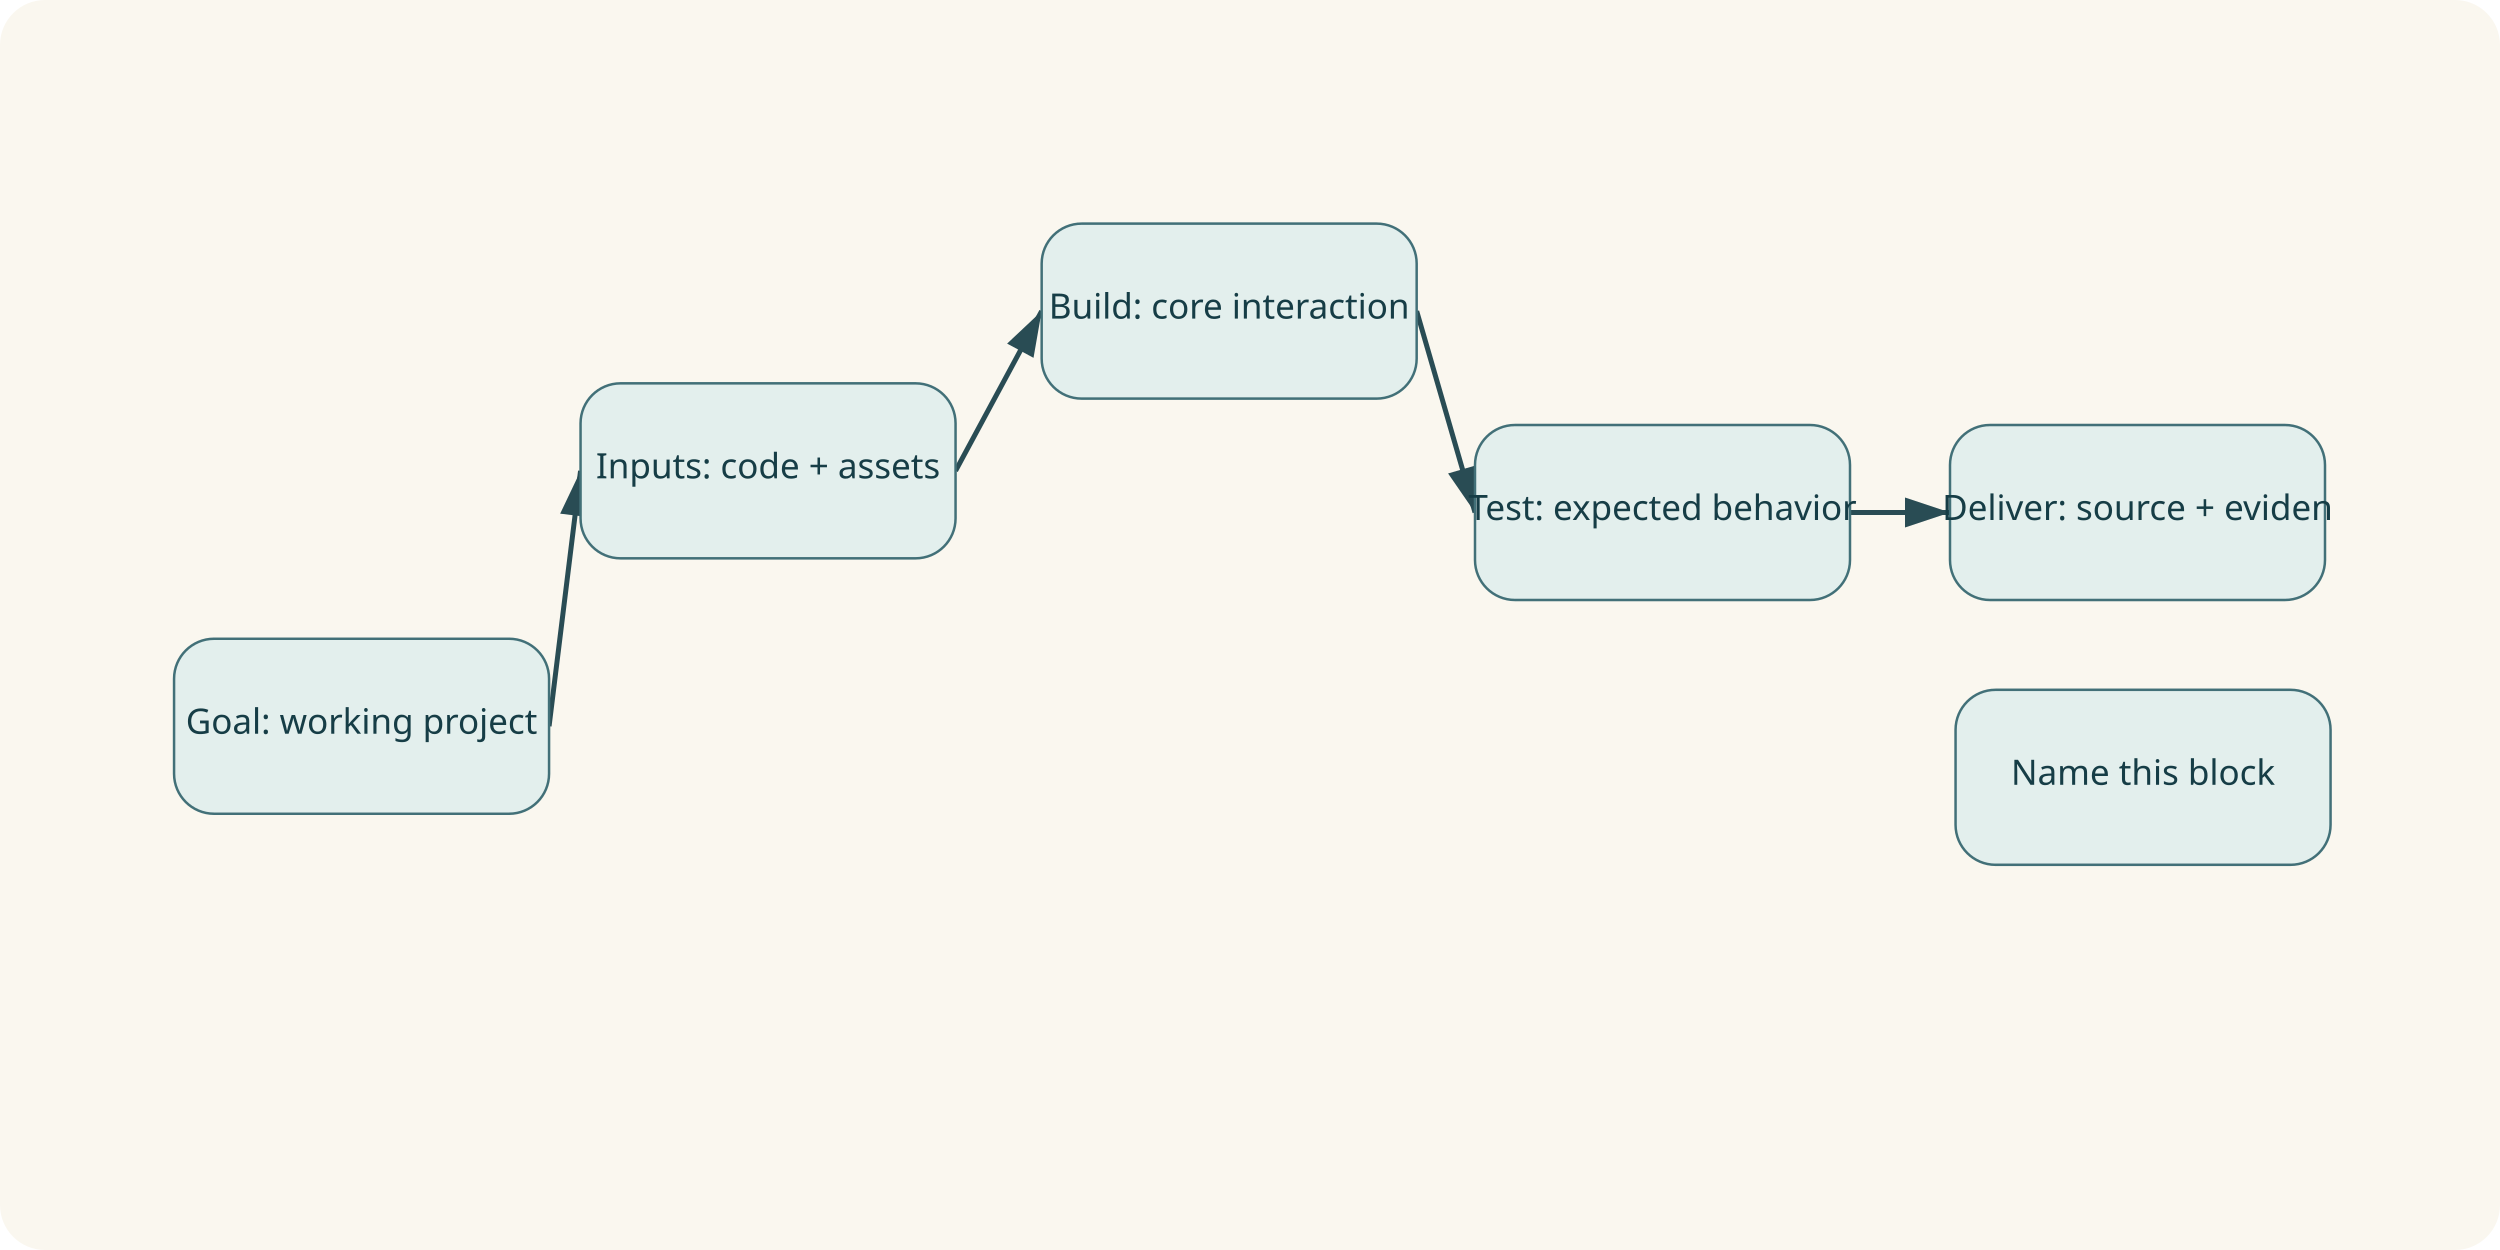
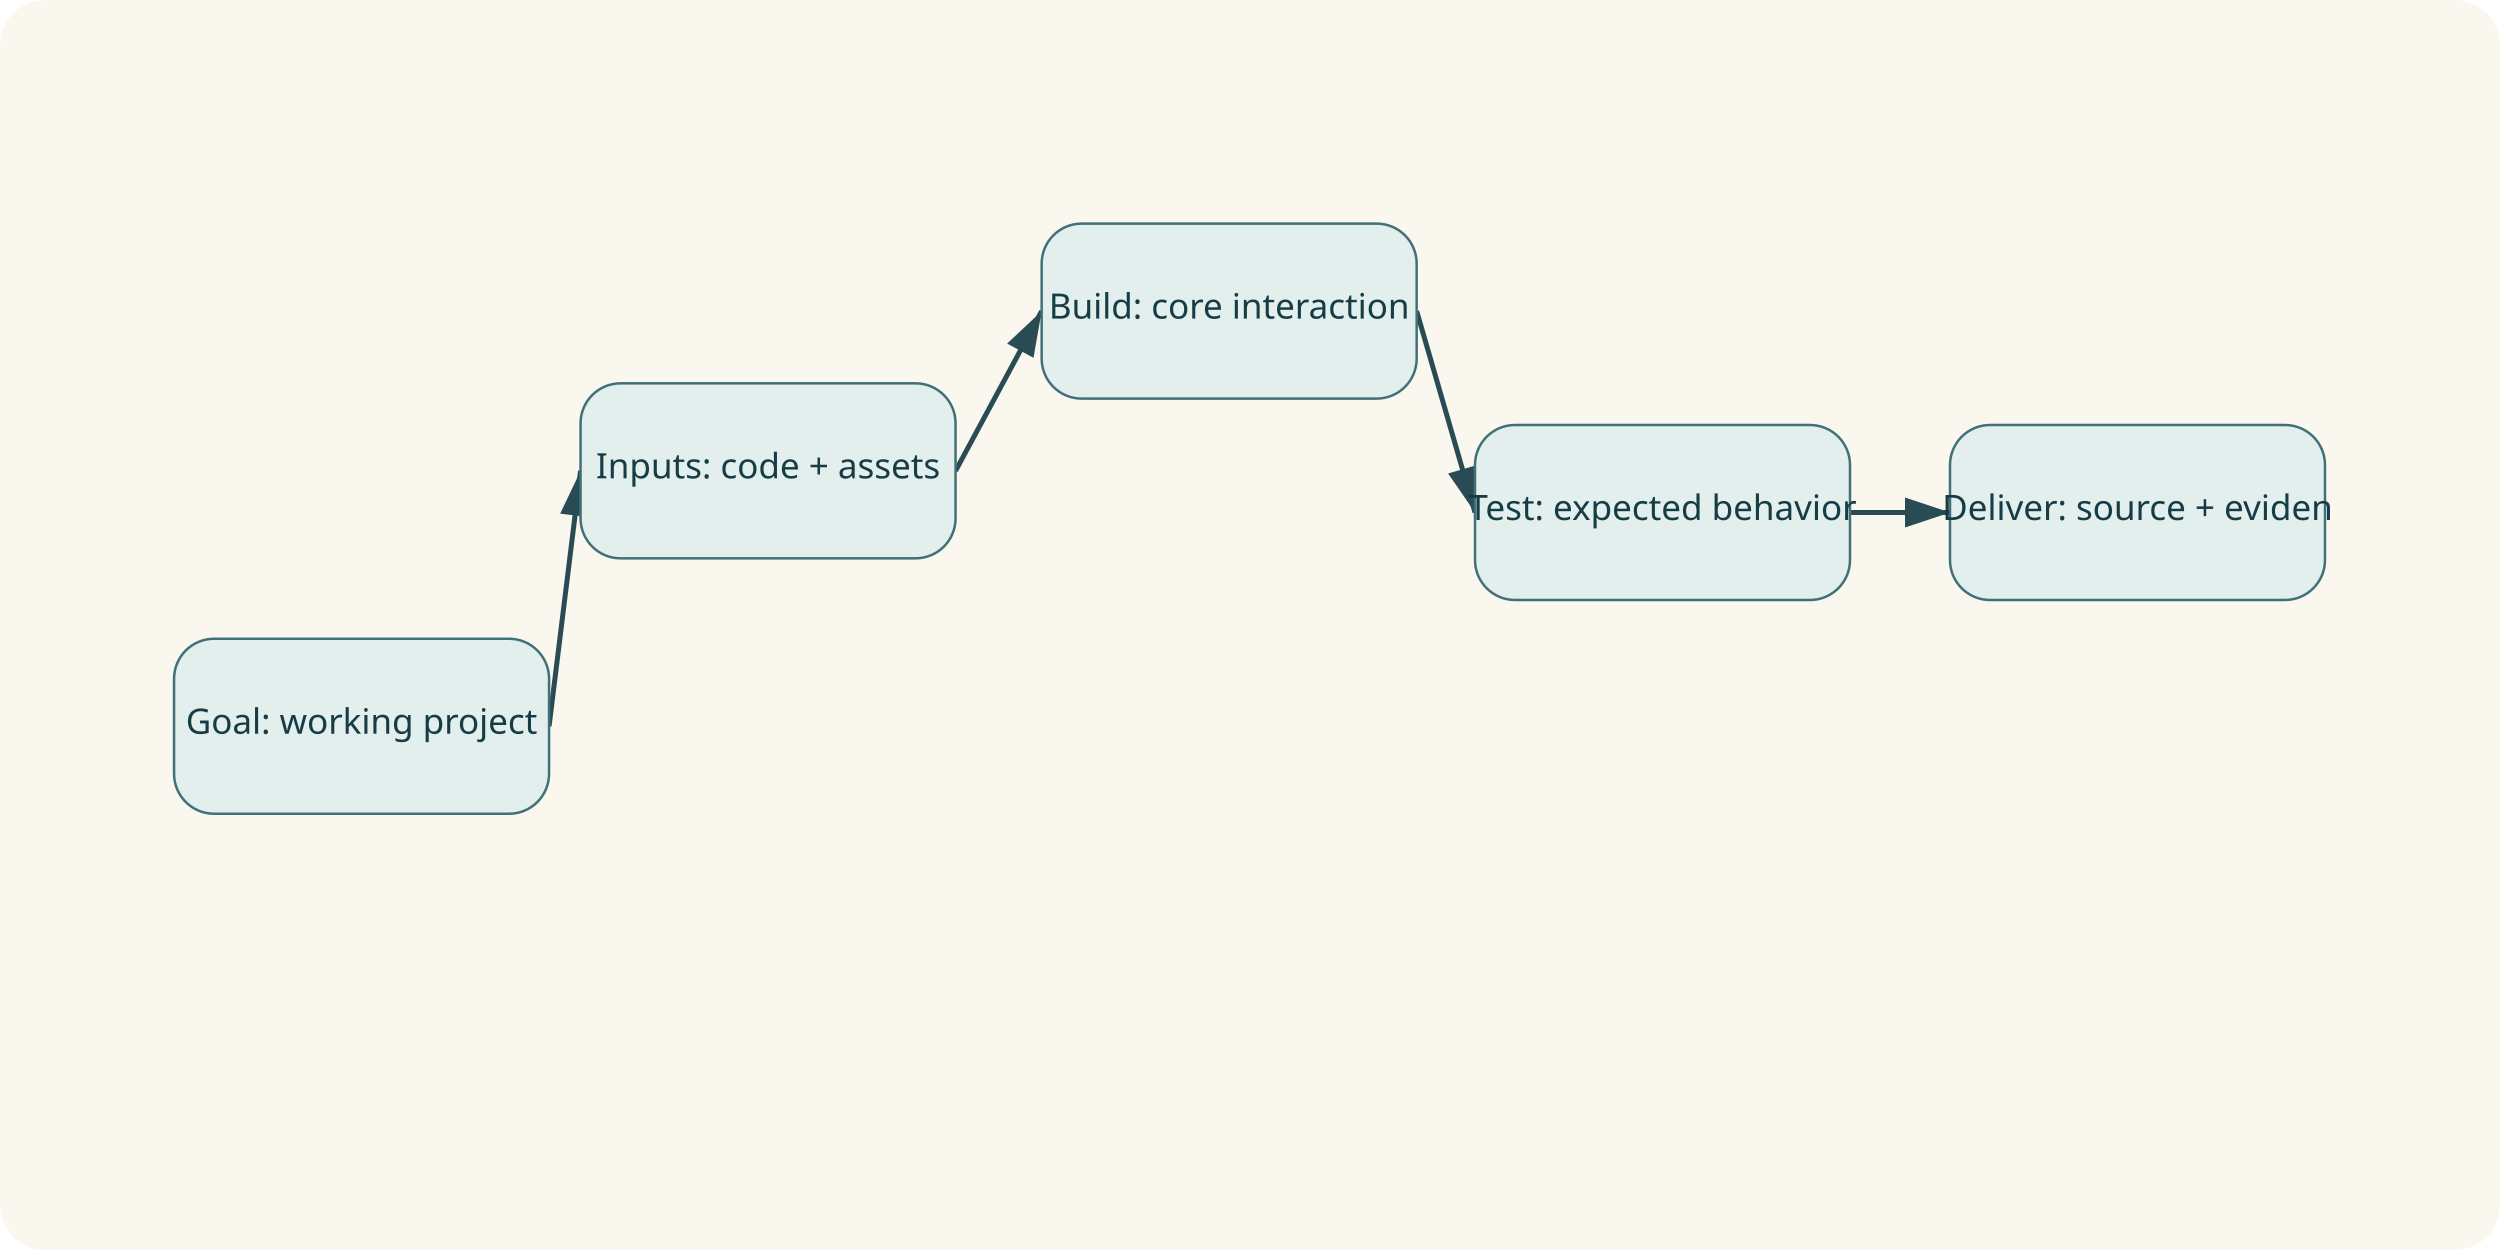
<svg xmlns="http://www.w3.org/2000/svg" viewBox="0 0 1000 500" role="img" aria-label="Project whiteboard">
  <defs>
    <marker id="arrow" markerWidth="10" markerHeight="10" refX="9" refY="3" orient="auto">
      <path d="M0,0 L9,3 L0,6" fill="#294c54" />
    </marker>
  </defs>
  <rect width="1000" height="500" rx="18" fill="#faf7ef" />
  <path d="M219.626,290.502 L232.222,188.333" stroke="#294c54" stroke-width="2" marker-end="url(#arrow)" />
  <path d="M382.222,188.333 L416.667,124.444" stroke="#294c54" stroke-width="2" marker-end="url(#arrow)" />
  <path d="M566.667,124.444 L590,205" stroke="#294c54" stroke-width="2" marker-end="url(#arrow)" />
  <path d="M740,205 L780,205" stroke="#294c54" stroke-width="2" marker-end="url(#arrow)" />
-   <g transform="translate(782.223 275.9268)">
-     <rect width="150" height="70" rx="16" fill="#e3efed" stroke="#427078" />
-     <text x="75" y="38" text-anchor="middle" font-family="sans-serif" font-size="14" fill="#163d46">Name this block</text>
-   </g>
  <g transform="translate(69.62555 255.5025)">
    <rect width="150" height="70" rx="16" fill="#e3efed" stroke="#427078" />
    <text x="75" y="38" text-anchor="middle" font-family="sans-serif" font-size="14" fill="#163d46">Goal: working project</text>
  </g>
  <g transform="translate(232.2224 153.3333)">
    <rect width="150" height="70" rx="16" fill="#e3efed" stroke="#427078" />
    <text x="75" y="38" text-anchor="middle" font-family="sans-serif" font-size="14" fill="#163d46">Inputs: code + assets</text>
  </g>
  <g transform="translate(416.6667 89.4444)">
    <rect width="150" height="70" rx="16" fill="#e3efed" stroke="#427078" />
    <text x="75" y="38" text-anchor="middle" font-family="sans-serif" font-size="14" fill="#163d46">Build: core interaction</text>
  </g>
  <g transform="translate(590 170)">
    <rect width="150" height="70" rx="16" fill="#e3efed" stroke="#427078" />
    <text x="75" y="38" text-anchor="middle" font-family="sans-serif" font-size="14" fill="#163d46">Test: expected behavior</text>
  </g>
  <g transform="translate(780 170)">
    <rect width="150" height="70" rx="16" fill="#e3efed" stroke="#427078" />
    <text x="75" y="38" text-anchor="middle" font-family="sans-serif" font-size="14" fill="#163d46">Deliver: source + eviden</text>
  </g>
</svg>
